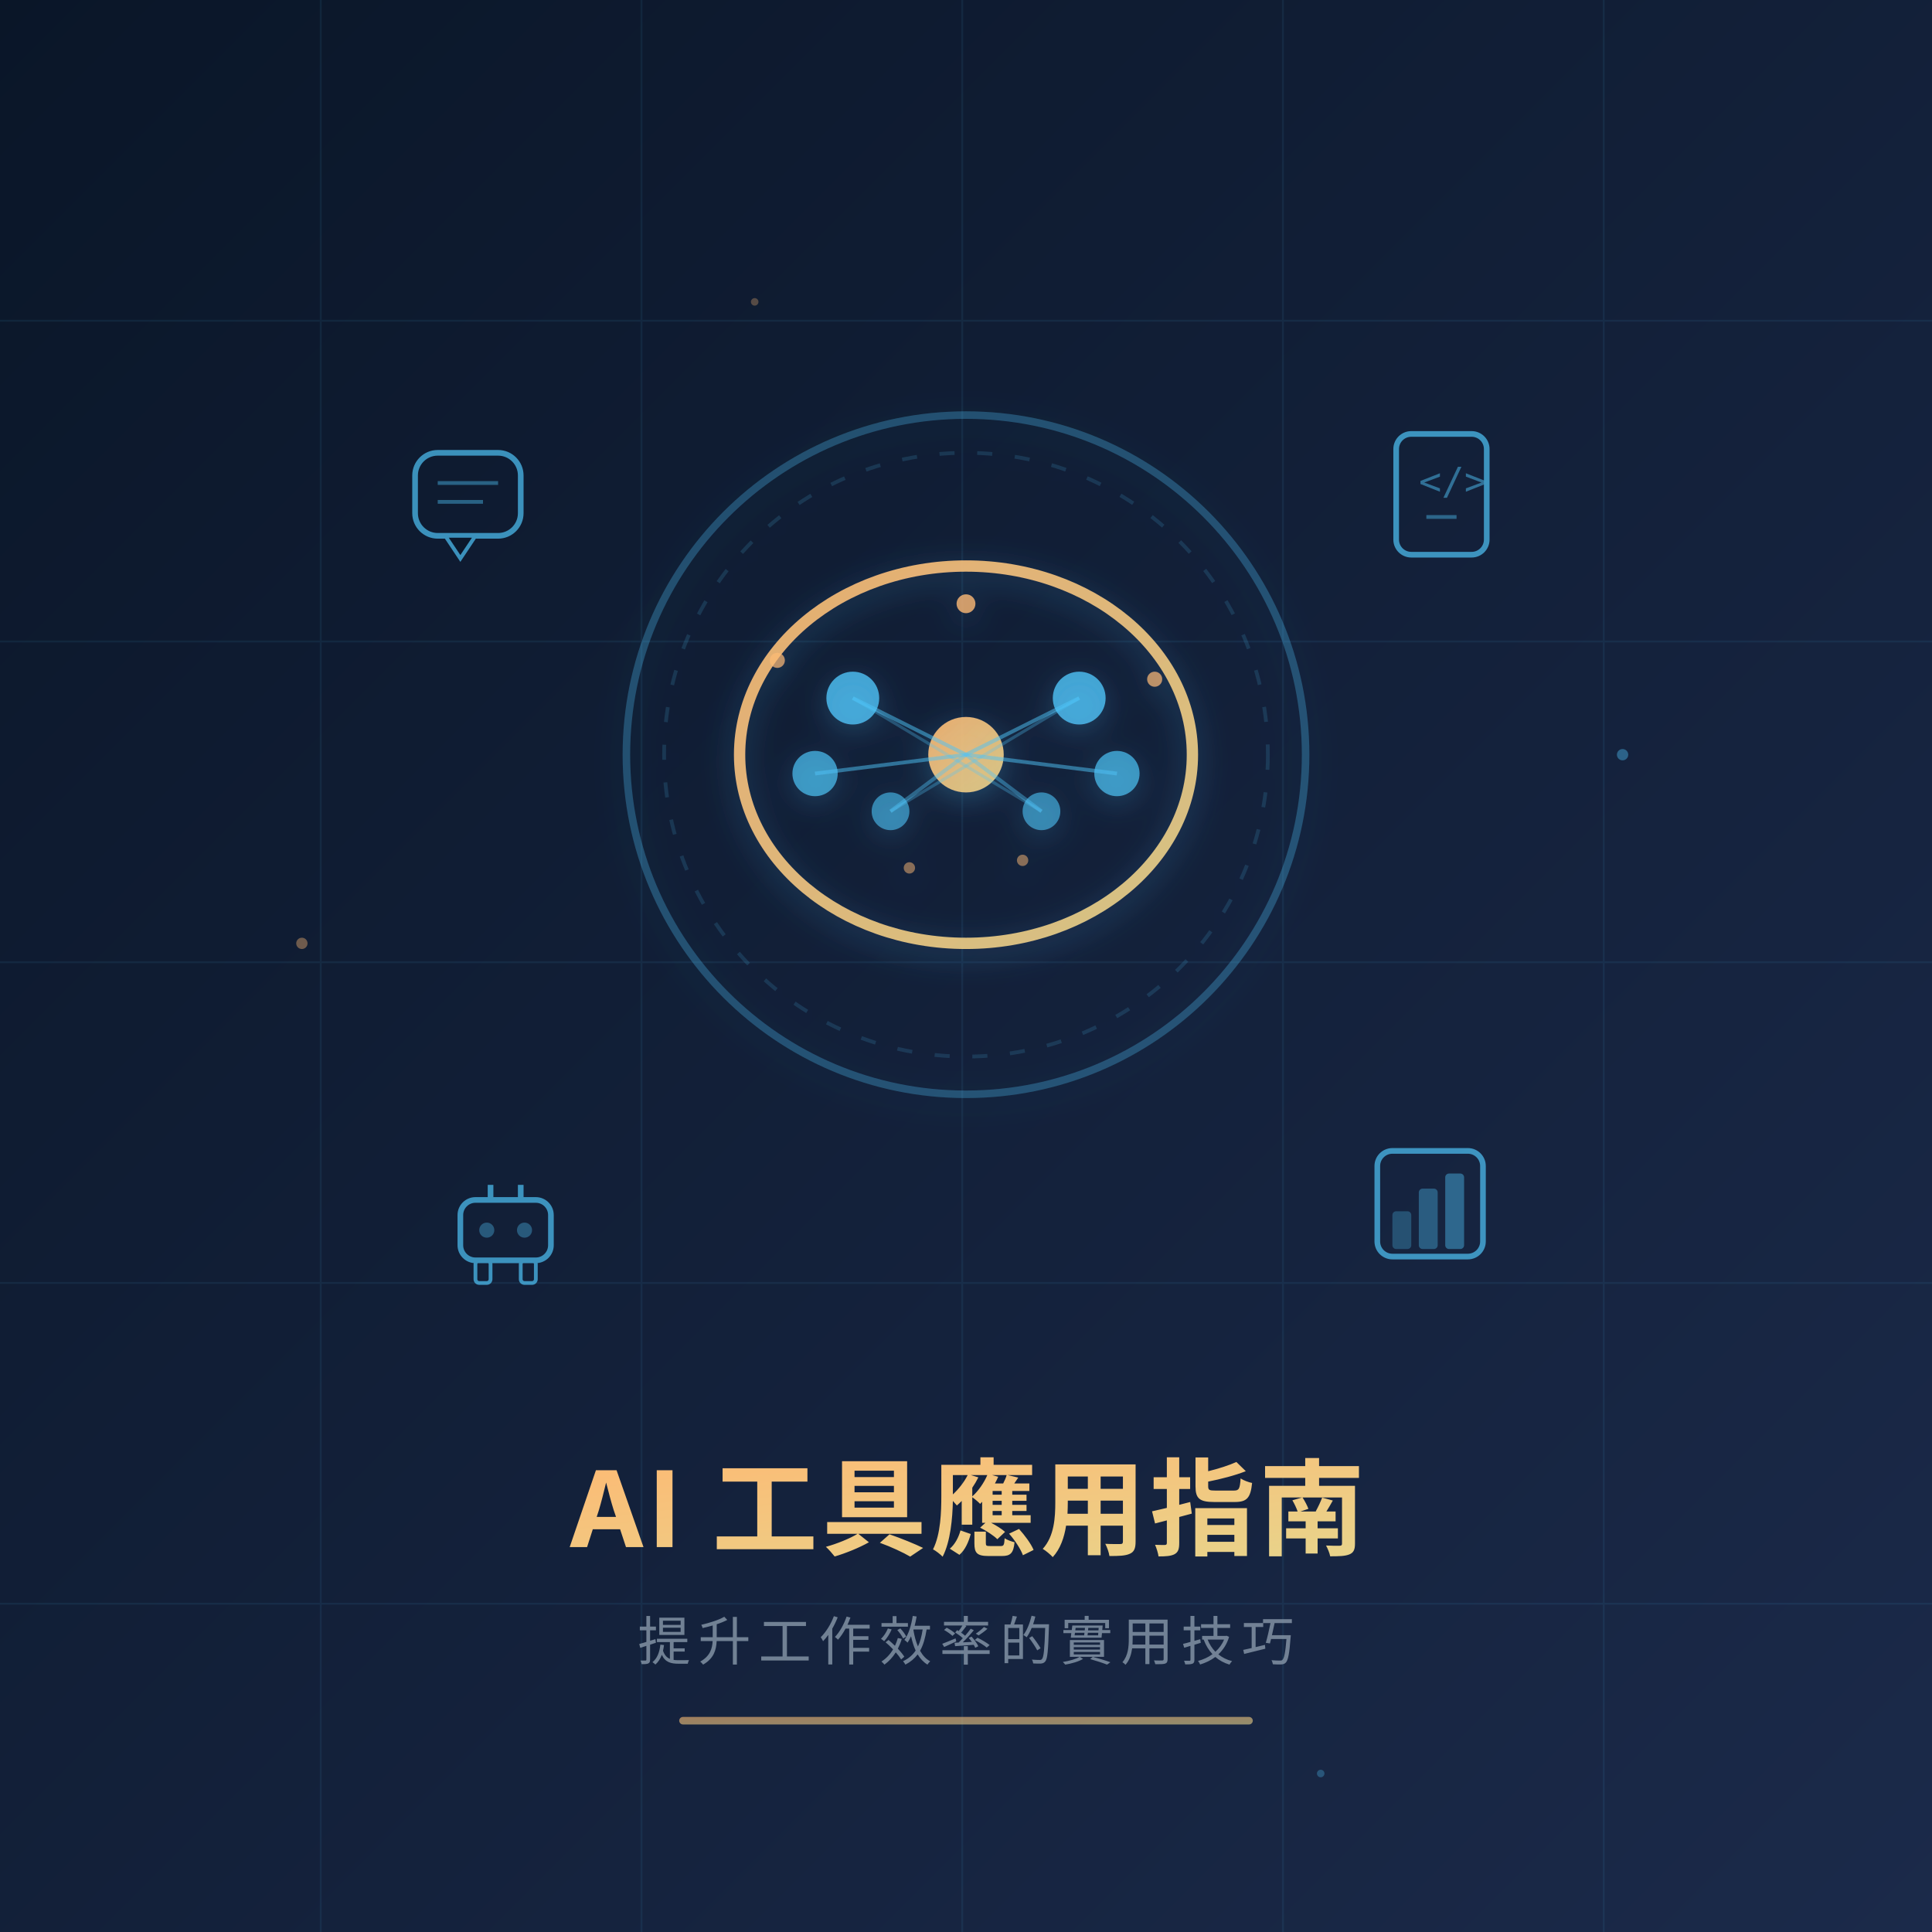
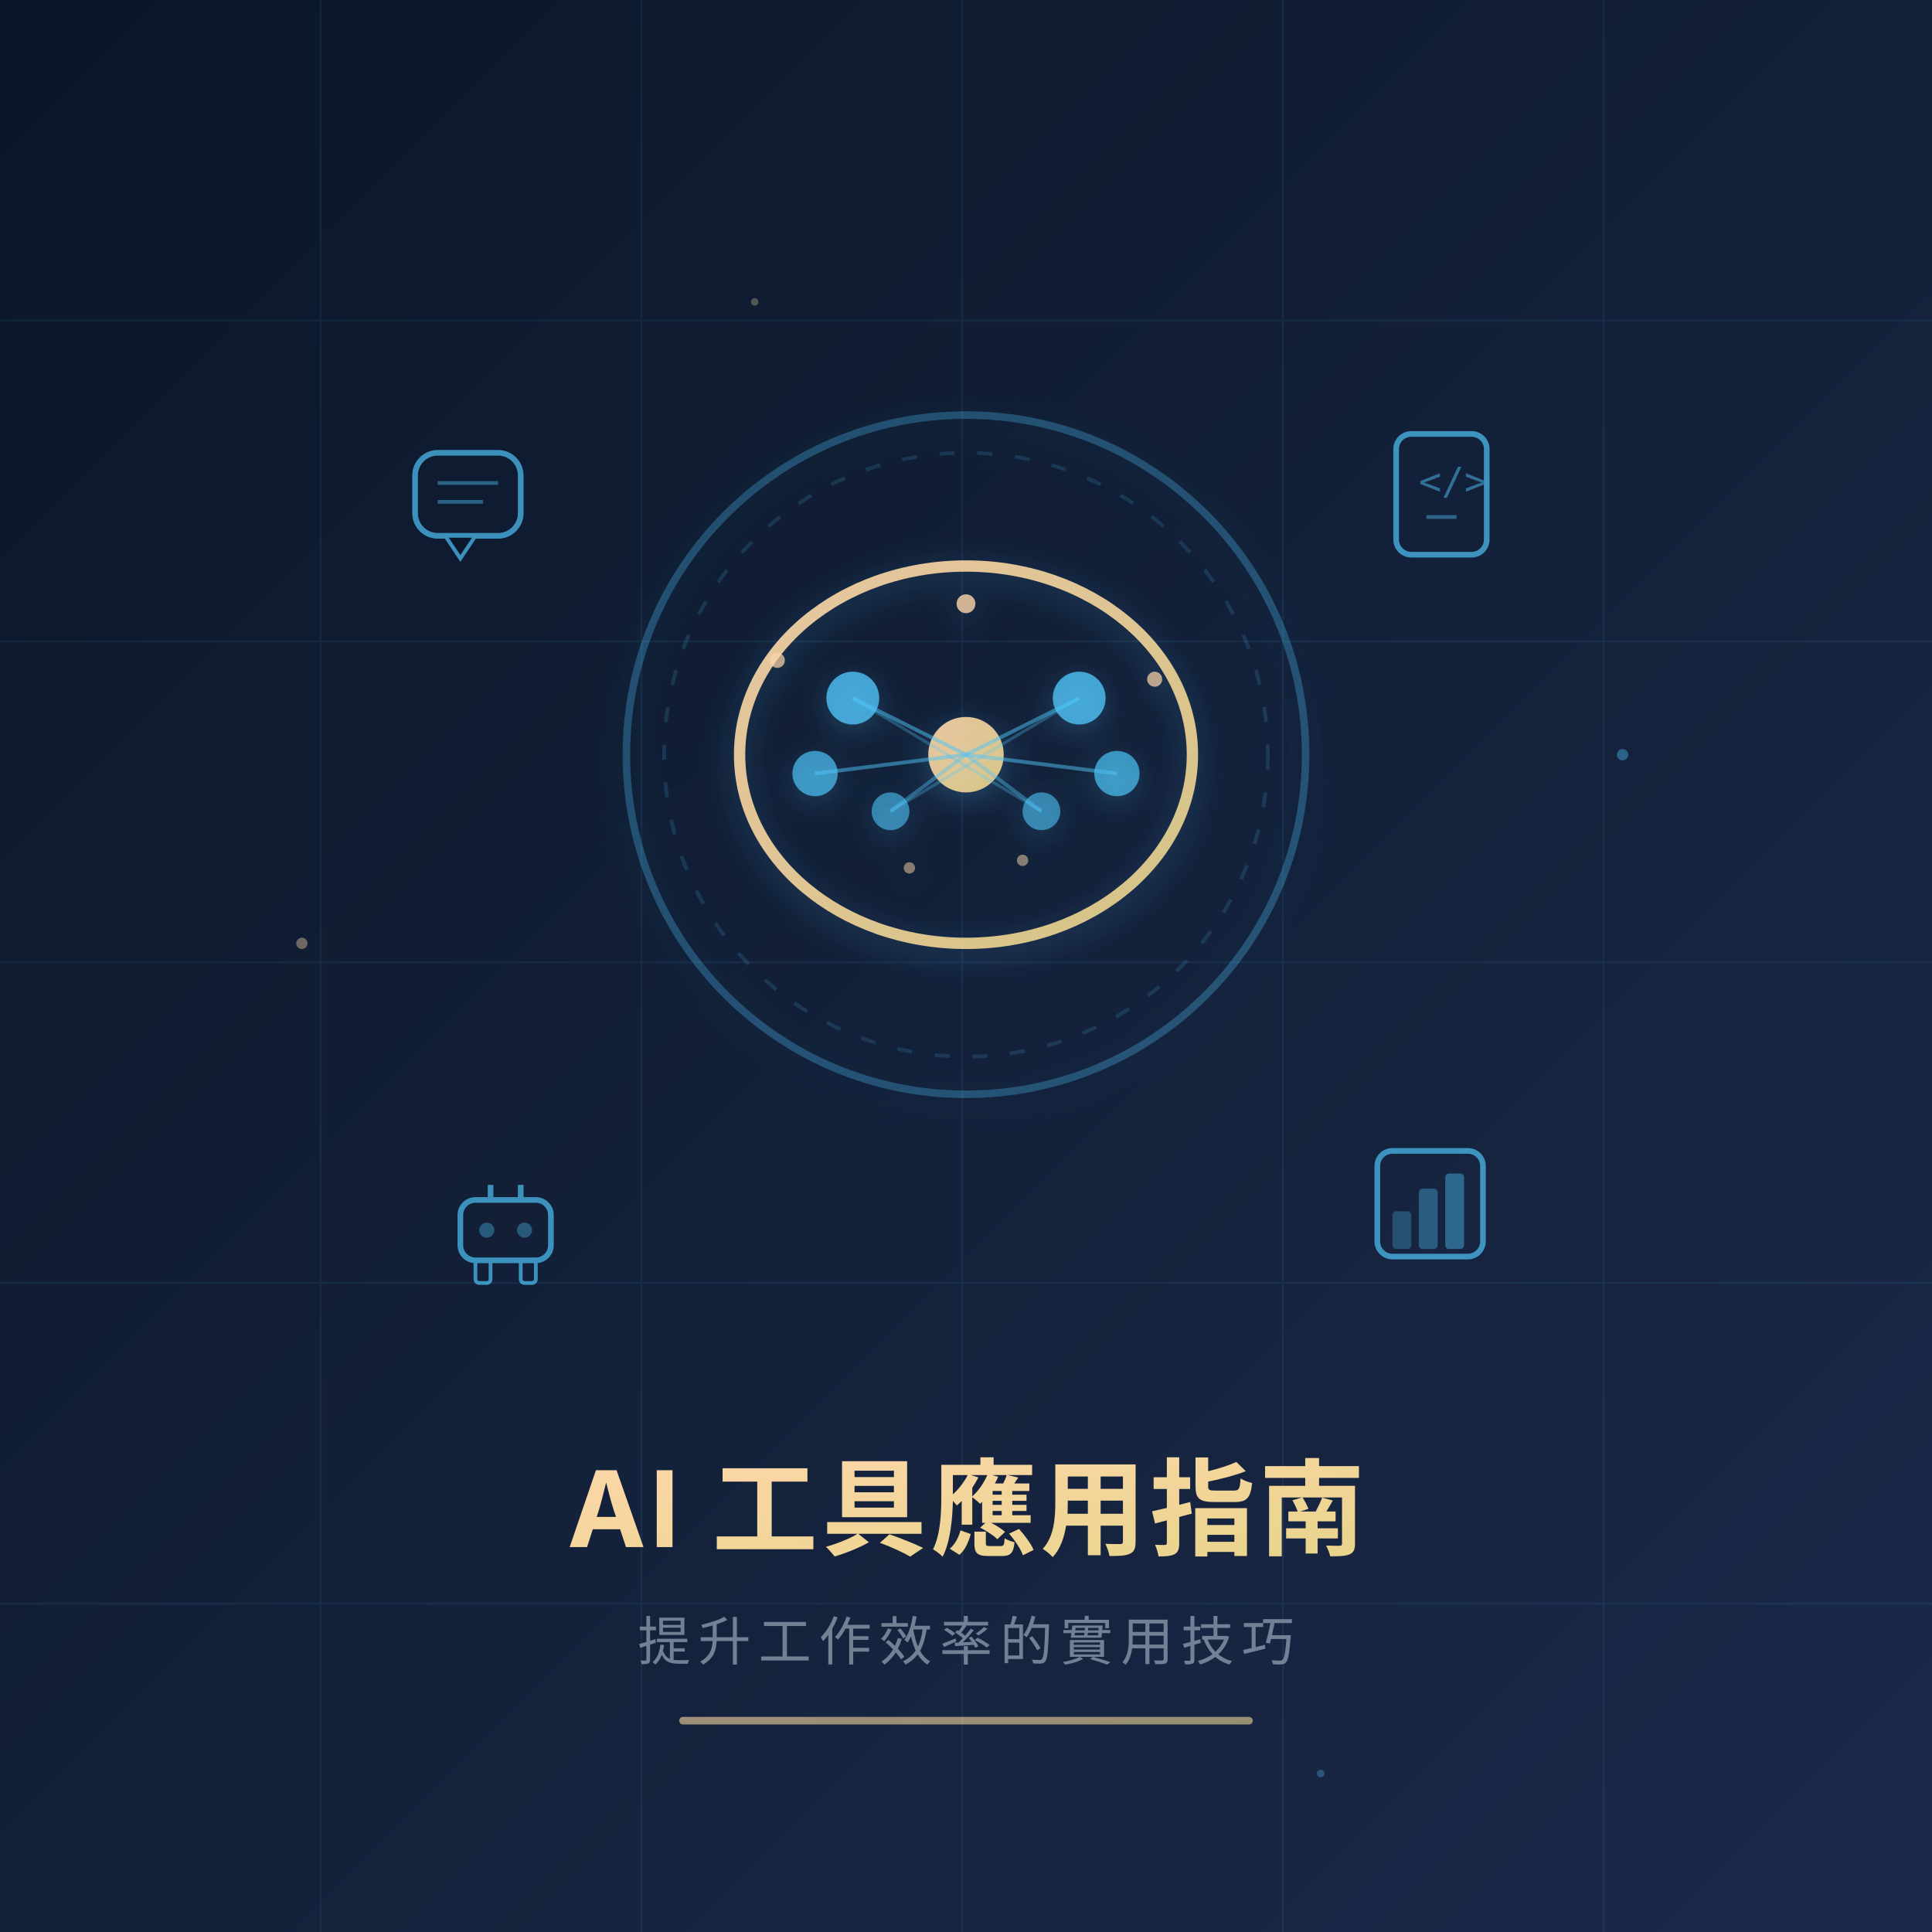
<svg xmlns="http://www.w3.org/2000/svg" viewBox="0 0 512 512" width="512" height="512">
  <defs>
    <linearGradient id="bg" x1="0%" y1="0%" x2="100%" y2="100%">
      <stop offset="0%" style="stop-color:#0a1628" />
      <stop offset="100%" style="stop-color:#1B2A4A" />
    </linearGradient>
    <linearGradient id="glow" x1="0%" y1="0%" x2="100%" y2="100%">
-       <stop offset="0%" style="stop-color:#FDBA74" />
+       <stop offset="0%" style="stop-color:#FED7AA" />
      <stop offset="100%" style="stop-color:#E8D48B" />
    </linearGradient>
    <linearGradient id="accent" x1="0%" y1="0%" x2="100%" y2="100%">
      <stop offset="0%" style="stop-color:#4FC3F7" />
      <stop offset="100%" style="stop-color:#29B6F6" />
    </linearGradient>
    <filter id="shadow">
      <feDropShadow dx="0" dy="2" stdDeviation="4" flood-color="#4FC3F7" flood-opacity="0.3" />
    </filter>
  </defs>
  <rect width="512" height="512" fill="url(#bg)" />
  <g opacity="0.08" stroke="#4FC3F7" stroke-width="0.5">
    <line x1="0" y1="85" x2="512" y2="85" />
    <line x1="0" y1="170" x2="512" y2="170" />
    <line x1="0" y1="255" x2="512" y2="255" />
    <line x1="0" y1="340" x2="512" y2="340" />
    <line x1="0" y1="425" x2="512" y2="425" />
    <line x1="85" y1="0" x2="85" y2="512" />
    <line x1="170" y1="0" x2="170" y2="512" />
    <line x1="255" y1="0" x2="255" y2="512" />
    <line x1="340" y1="0" x2="340" y2="512" />
    <line x1="425" y1="0" x2="425" y2="512" />
  </g>
  <g transform="translate(256, 200)" filter="url(#shadow)">
    <circle cx="0" cy="0" r="90" fill="none" stroke="#4FC3F7" stroke-width="2" opacity="0.3" />
    <circle cx="0" cy="0" r="80" fill="none" stroke="#4FC3F7" stroke-width="1" opacity="0.15" stroke-dasharray="4,6" />
    <ellipse cx="0" cy="0" rx="60" ry="50" fill="none" stroke="url(#glow)" stroke-width="3" opacity="0.9" />
    <circle cx="-30" cy="-15" r="7" fill="#4FC3F7" opacity="0.8" />
    <circle cx="-20" cy="15" r="5" fill="#4FC3F7" opacity="0.6" />
    <circle cx="-40" cy="5" r="6" fill="#4FC3F7" opacity="0.7" />
    <circle cx="30" cy="-15" r="7" fill="#4FC3F7" opacity="0.8" />
    <circle cx="20" cy="15" r="5" fill="#4FC3F7" opacity="0.6" />
    <circle cx="40" cy="5" r="6" fill="#4FC3F7" opacity="0.7" />
    <circle cx="0" cy="0" r="10" fill="url(#glow)" opacity="0.9" />
    <line x1="-30" y1="-15" x2="0" y2="0" stroke="#4FC3F7" stroke-width="1" opacity="0.5" />
    <line x1="-20" y1="15" x2="0" y2="0" stroke="#4FC3F7" stroke-width="1" opacity="0.4" />
    <line x1="-40" y1="5" x2="0" y2="0" stroke="#4FC3F7" stroke-width="1" opacity="0.5" />
    <line x1="30" y1="-15" x2="0" y2="0" stroke="#4FC3F7" stroke-width="1" opacity="0.5" />
    <line x1="20" y1="15" x2="0" y2="0" stroke="#4FC3F7" stroke-width="1" opacity="0.4" />
    <line x1="40" y1="5" x2="0" y2="0" stroke="#4FC3F7" stroke-width="1" opacity="0.5" />
    <line x1="-30" y1="-15" x2="20" y2="15" stroke="#4FC3F7" stroke-width="0.8" opacity="0.3" />
    <line x1="30" y1="-15" x2="-20" y2="15" stroke="#4FC3F7" stroke-width="0.8" opacity="0.3" />
-     <circle cx="-50" cy="-25" r="2" fill="#FDBA74" opacity="0.7" />
-     <circle cx="50" cy="-20" r="2" fill="#FDBA74" opacity="0.7" />
-     <circle cx="0" cy="-40" r="2.5" fill="#FDBA74" opacity="0.8" />
-     <circle cx="-15" cy="30" r="1.5" fill="#FDBA74" opacity="0.5" />
-     <circle cx="15" cy="28" r="1.5" fill="#FDBA74" opacity="0.5" />
+     <circle cx="-50" cy="-25" r="2" fill="#FED7AA" opacity="0.7" />
+     <circle cx="50" cy="-20" r="2" fill="#FED7AA" opacity="0.7" />
+     <circle cx="0" cy="-40" r="2.5" fill="#FED7AA" opacity="0.8" />
+     <circle cx="-15" cy="30" r="1.5" fill="#FED7AA" opacity="0.5" />
+     <circle cx="15" cy="28" r="1.5" fill="#FED7AA" opacity="0.5" />
  </g>
  <g transform="translate(110, 120)" opacity="0.7">
    <rect x="0" y="0" width="28" height="22" rx="6" fill="none" stroke="#4FC3F7" stroke-width="1.5" />
    <polygon points="8,22 12,28 16,22" fill="#0a1628" stroke="#4FC3F7" stroke-width="1" />
    <line x1="6" y1="8" x2="22" y2="8" stroke="#4FC3F7" stroke-width="1" opacity="0.6" />
    <line x1="6" y1="13" x2="18" y2="13" stroke="#4FC3F7" stroke-width="1" opacity="0.6" />
  </g>
  <g transform="translate(370, 115)" opacity="0.7">
    <rect x="0" y="0" width="24" height="32" rx="4" fill="none" stroke="#4FC3F7" stroke-width="1.5" />
    <text x="6" y="16" fill="#4FC3F7" font-size="10" font-family="monospace" opacity="0.7">&lt;/&gt;</text>
    <line x1="8" y1="22" x2="16" y2="22" stroke="#4FC3F7" stroke-width="1" opacity="0.6" />
  </g>
  <g transform="translate(120, 310)" opacity="0.7">
    <rect x="2" y="8" width="24" height="16" rx="4" fill="none" stroke="#4FC3F7" stroke-width="1.5" />
    <circle cx="9" cy="16" r="2" fill="#4FC3F7" opacity="0.5" />
    <circle cx="19" cy="16" r="2" fill="#4FC3F7" opacity="0.5" />
    <rect x="6" y="24" width="4" height="6" rx="1" fill="none" stroke="#4FC3F7" stroke-width="1" />
    <rect x="18" y="24" width="4" height="6" rx="1" fill="none" stroke="#4FC3F7" stroke-width="1" />
    <line x1="10" y1="4" x2="10" y2="8" stroke="#4FC3F7" stroke-width="1.5" />
    <line x1="18" y1="4" x2="18" y2="8" stroke="#4FC3F7" stroke-width="1.5" />
  </g>
  <g transform="translate(365, 305)" opacity="0.7">
    <rect x="0" y="0" width="28" height="28" rx="4" fill="none" stroke="#4FC3F7" stroke-width="1.5" />
    <rect x="4" y="16" width="5" height="10" rx="1" fill="#4FC3F7" opacity="0.4" />
    <rect x="11" y="10" width="5" height="16" rx="1" fill="#4FC3F7" opacity="0.5" />
    <rect x="18" y="6" width="5" height="20" rx="1" fill="#4FC3F7" opacity="0.6" />
  </g>
  <text x="256" y="410" text-anchor="middle" fill="url(#glow)" font-family="system-ui, -apple-system, sans-serif" font-size="28" font-weight="bold" letter-spacing="1">
    AI 工具應用指南
  </text>
  <text x="256" y="440" text-anchor="middle" fill="#8899AA" font-family="system-ui, -apple-system, sans-serif" font-size="14" letter-spacing="2" opacity="0.8">
    提升工作效率的實用技巧
  </text>
  <rect x="180" y="455" width="152" height="2" rx="1" fill="url(#glow)" opacity="0.6" />
-   <circle cx="80" cy="250" r="1.5" fill="#FDBA74" opacity="0.4">
+   <circle cx="80" cy="250" r="1.5" fill="#FED7AA" opacity="0.4">
    <animate attributeName="opacity" values="0.4;0.8;0.4" dur="3s" repeatCount="indefinite" />
  </circle>
  <circle cx="430" cy="200" r="1.5" fill="#4FC3F7" opacity="0.4">
    <animate attributeName="opacity" values="0.4;0.8;0.4" dur="2.5s" repeatCount="indefinite" />
  </circle>
-   <circle cx="200" cy="80" r="1" fill="#FDBA74" opacity="0.3">
+   <circle cx="200" cy="80" r="1" fill="#FED7AA" opacity="0.3">
    <animate attributeName="opacity" values="0.3;0.7;0.3" dur="4s" repeatCount="indefinite" />
  </circle>
  <circle cx="350" cy="470" r="1" fill="#4FC3F7" opacity="0.3">
    <animate attributeName="opacity" values="0.3;0.7;0.3" dur="3.5s" repeatCount="indefinite" />
  </circle>
</svg>
